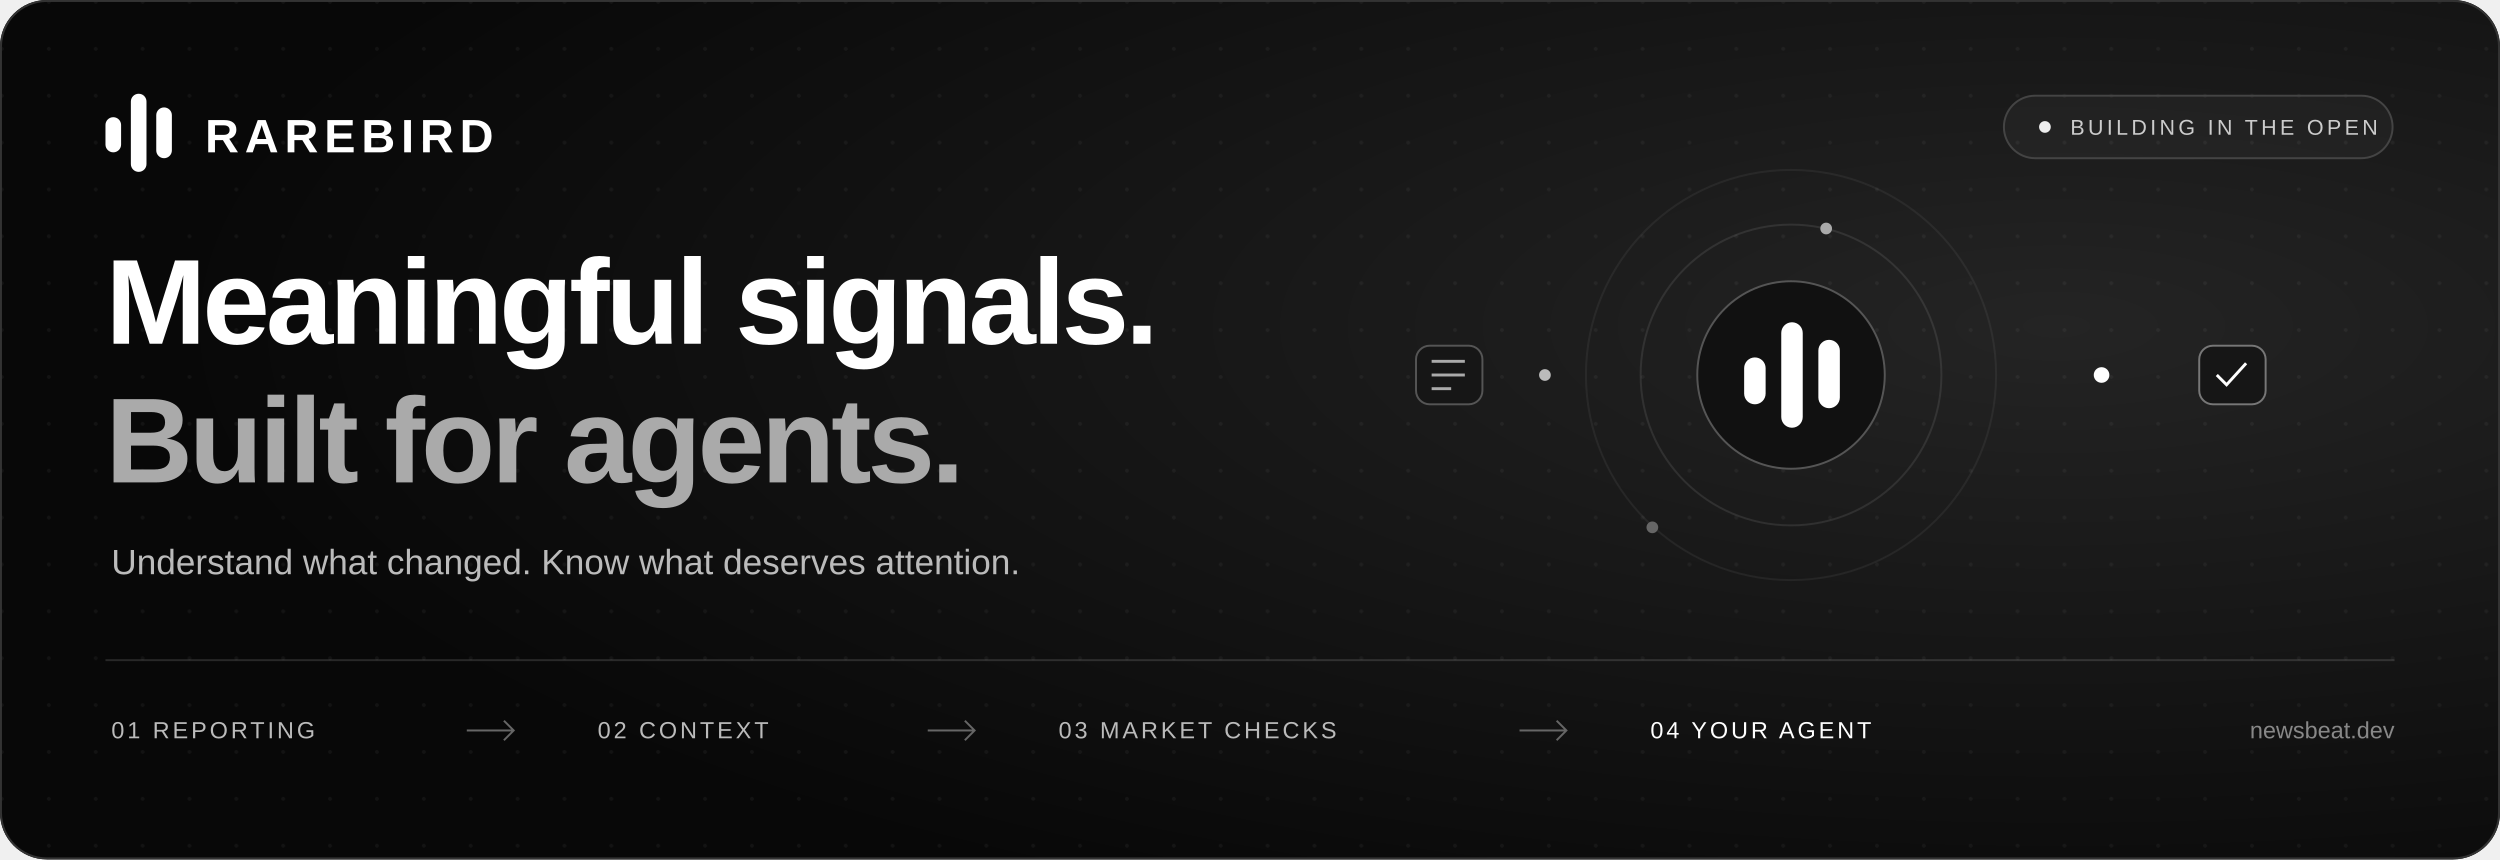
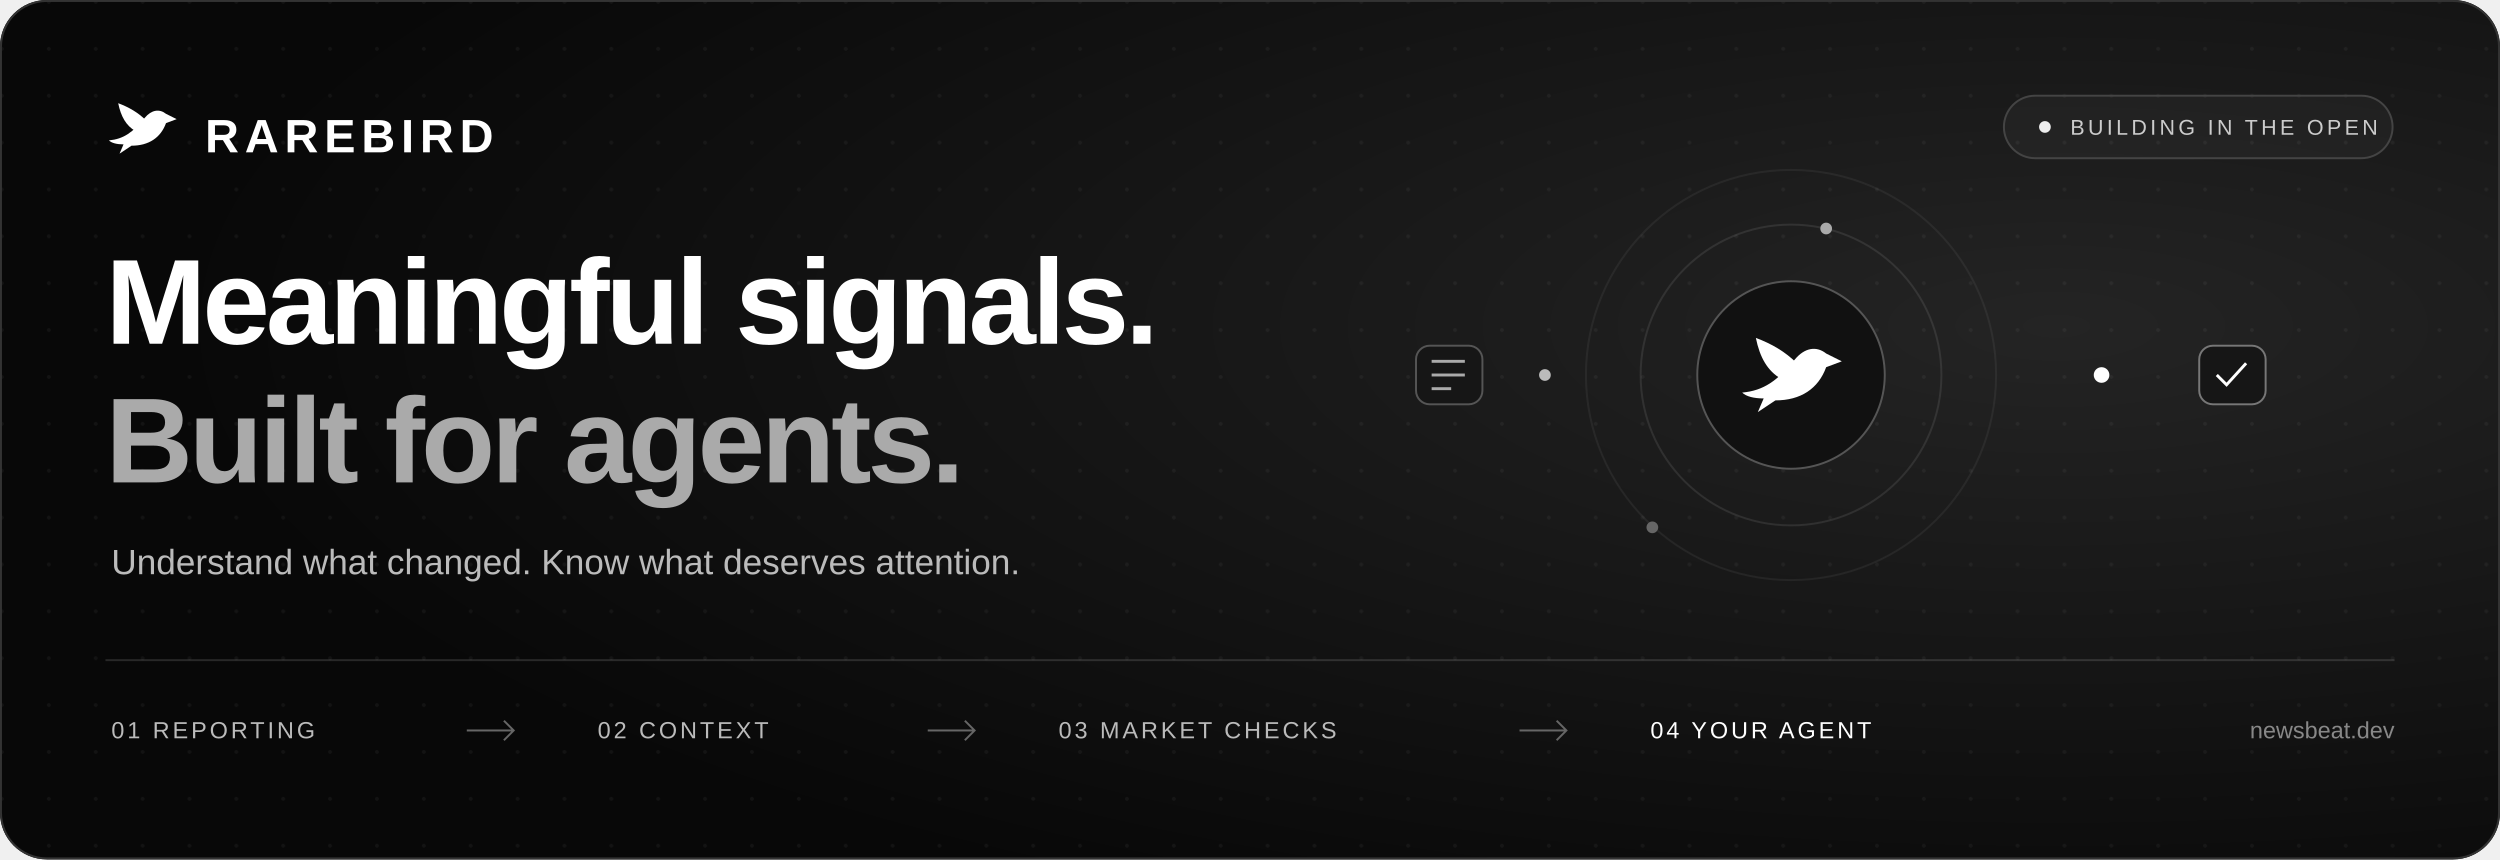
<svg xmlns="http://www.w3.org/2000/svg" width="1280" height="440" viewBox="0 0 1280 440" role="img" aria-labelledby="title desc">
  <defs>
    <radialGradient id="glow" cx="82%" cy="38%" r="75%">
      <stop offset="0" stop-color="#242424" />
      <stop offset="1" stop-color="#080808" />
    </radialGradient>
    <linearGradient id="line">
      <stop stop-color="#777" />
      <stop offset="1" stop-color="#eee" />
    </linearGradient>
    <pattern id="dots" width="24" height="24" patternUnits="userSpaceOnUse">
      <circle cx="1" cy="1" r="1" fill="#fff" opacity=".045" />
    </pattern>
  </defs>
  <rect width="1280" height="440" rx="24" fill="#080808" />
  <rect x=".5" y=".5" width="1279" height="439" rx="23.5" fill="url(#glow)" stroke="#333" />
  <rect x="1" y="1" width="1278" height="438" rx="23" fill="url(#dots)" />
-   <g fill="#fff" transform="translate(54 48)">
-     <rect x="0" y="12" width="8" height="18" rx="4" />
-     <rect x="13" width="8" height="40" rx="4" />
-     <rect x="26" y="7" width="8" height="26" rx="4" />
+   <g transform="translate(51 44) scale(.68)">
+     <path d="M14 13c8 3 15 7 21 13l-8 8C20 30 16 23 14 13Z" fill="#fff" />
+     <path d="M7 41c11-1 18-6 27-17 5-6 11-7 16-3l8 4-8 3c-4 11-13 17-26 17l-9 6 3-7c-5 0-9-1-11-3Z" fill="#fff" />
  </g>
  <text x="105" y="78" fill="#fff" font-family="Arial,Helvetica,sans-serif" font-size="24" font-weight="700" letter-spacing="3">RAREBIRD</text>
  <rect x="1026" y="49" width="199" height="32" rx="16" fill="#fff" fill-opacity=".035" stroke="#444" />
  <circle cx="1047" cy="65" r="3" fill="#eee" />
  <text x="1060" y="69" fill="#ccc" font-family="Arial,Helvetica,sans-serif" font-size="11" letter-spacing="1.7">BUILDING IN THE OPEN</text>
  <text x="54" y="176" fill="#fff" font-family="Arial,Helvetica,sans-serif" font-size="62" font-weight="700" letter-spacing="-2">Meaningful signals.</text>
  <text x="54" y="247" fill="#aaa" font-family="Arial,Helvetica,sans-serif" font-size="62" font-weight="700" letter-spacing="-2">Built for agents.</text>
  <text x="57" y="294" fill="#bbb" font-family="Arial,Helvetica,sans-serif" font-size="18">Understand what changed. Know what deserves attention.</text>
  <g transform="translate(917 192)">
    <circle r="105" fill="none" stroke="#fff" stroke-opacity=".055" />
    <circle r="77" fill="none" stroke="#fff" stroke-opacity=".09" />
    <circle r="48" fill="#111" stroke="#555" />
-     <g fill="#fff">
-       <rect x="-24" y="-9" width="11" height="24" rx="5.5" />
-       <rect x="-5" y="-27" width="11" height="54" rx="5.5" />
-       <rect x="14" y="-18" width="11" height="35" rx="5.5" />
+     <g transform="translate(-32 -32)">
+       <path d="M14 13c8 3 15 7 21 13l-8 8C20 30 16 23 14 13Z" fill="#fff" />
+       <path d="M7 41c11-1 18-6 27-17 5-6 11-7 16-3l8 4-8 3c-4 11-13 17-26 17l-9 6 3-7c-5 0-9-1-11-3Z" fill="#fff" />
    </g>
    <path d="M-158 0h51m214 0h102" stroke="url(#line)" stroke-width="1.5" stroke-dasharray="3 6" />
    <circle cx="-126" r="3" fill="#bbb" />
    <circle cx="159" r="4" fill="#fff" />
    <circle cx="18" cy="-75" r="3" fill="#aaa" />
    <circle cx="-71" cy="78" r="3" fill="#666" />
    <rect x="-192" y="-15" width="34" height="30" rx="7" fill="#161616" stroke="#555" />
    <path d="M-184-7h17m-17 7h17m-17 7h10" stroke="#aaa" stroke-width="1.5" />
    <rect x="209" y="-15" width="34" height="30" rx="7" fill="#161616" stroke="#777" />
    <path d="m218 0 5 5 10-11" fill="none" stroke="#fff" stroke-width="1.5" />
  </g>
  <path d="M54 338h1172" stroke="#fff" stroke-opacity=".13" />
  <g font-family="Arial,Helvetica,sans-serif" font-size="12" letter-spacing="1.5" fill="#bbb">
    <text x="57" y="378">01  REPORTING</text>
    <text x="306" y="378">02  CONTEXT</text>
    <text x="542" y="378">03  MARKET CHECKS</text>
    <text x="845" y="378" fill="#fff">04  YOUR AGENT</text>
  </g>
  <g fill="none" stroke="#666">
    <path d="M239 374h24m-5-5 5 5-5 5" />
    <path d="M475 374h24m-5-5 5 5-5 5" />
    <path d="M778 374h24m-5-5 5 5-5 5" />
  </g>
  <text x="1226" y="378" text-anchor="end" fill="#888" font-family="Arial,Helvetica,sans-serif" font-size="12">newsbeat.dev</text>
</svg>
